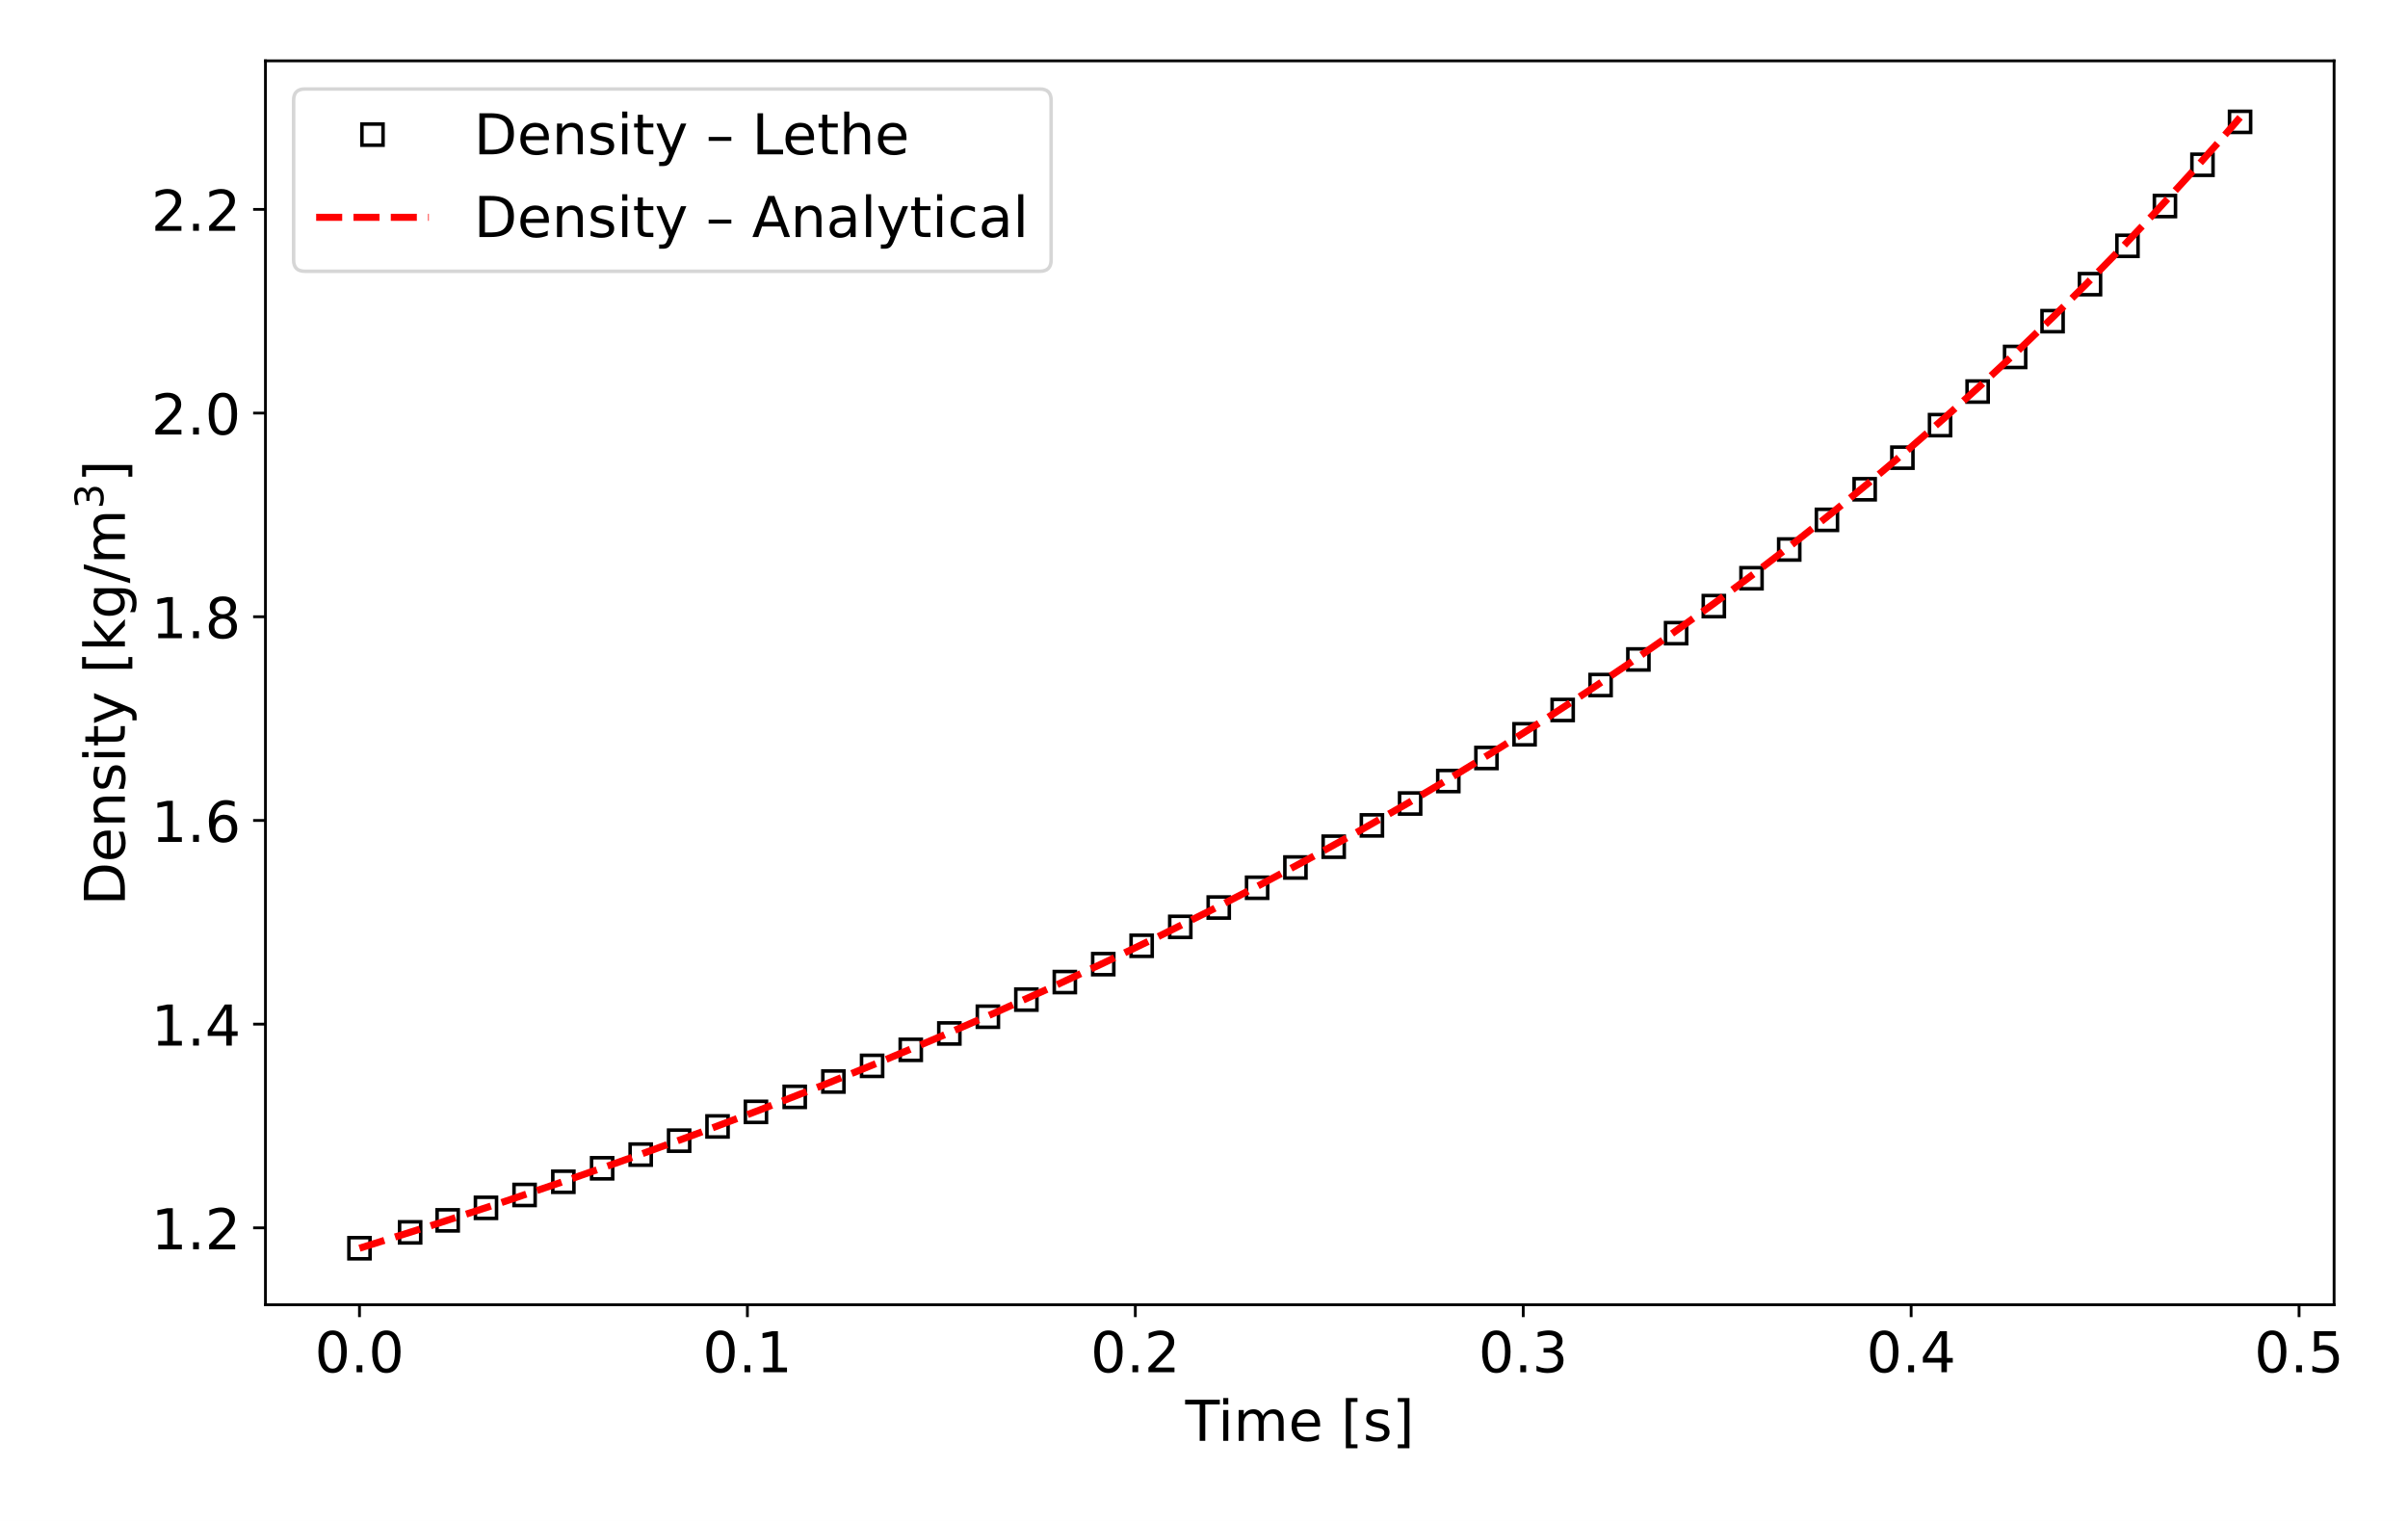
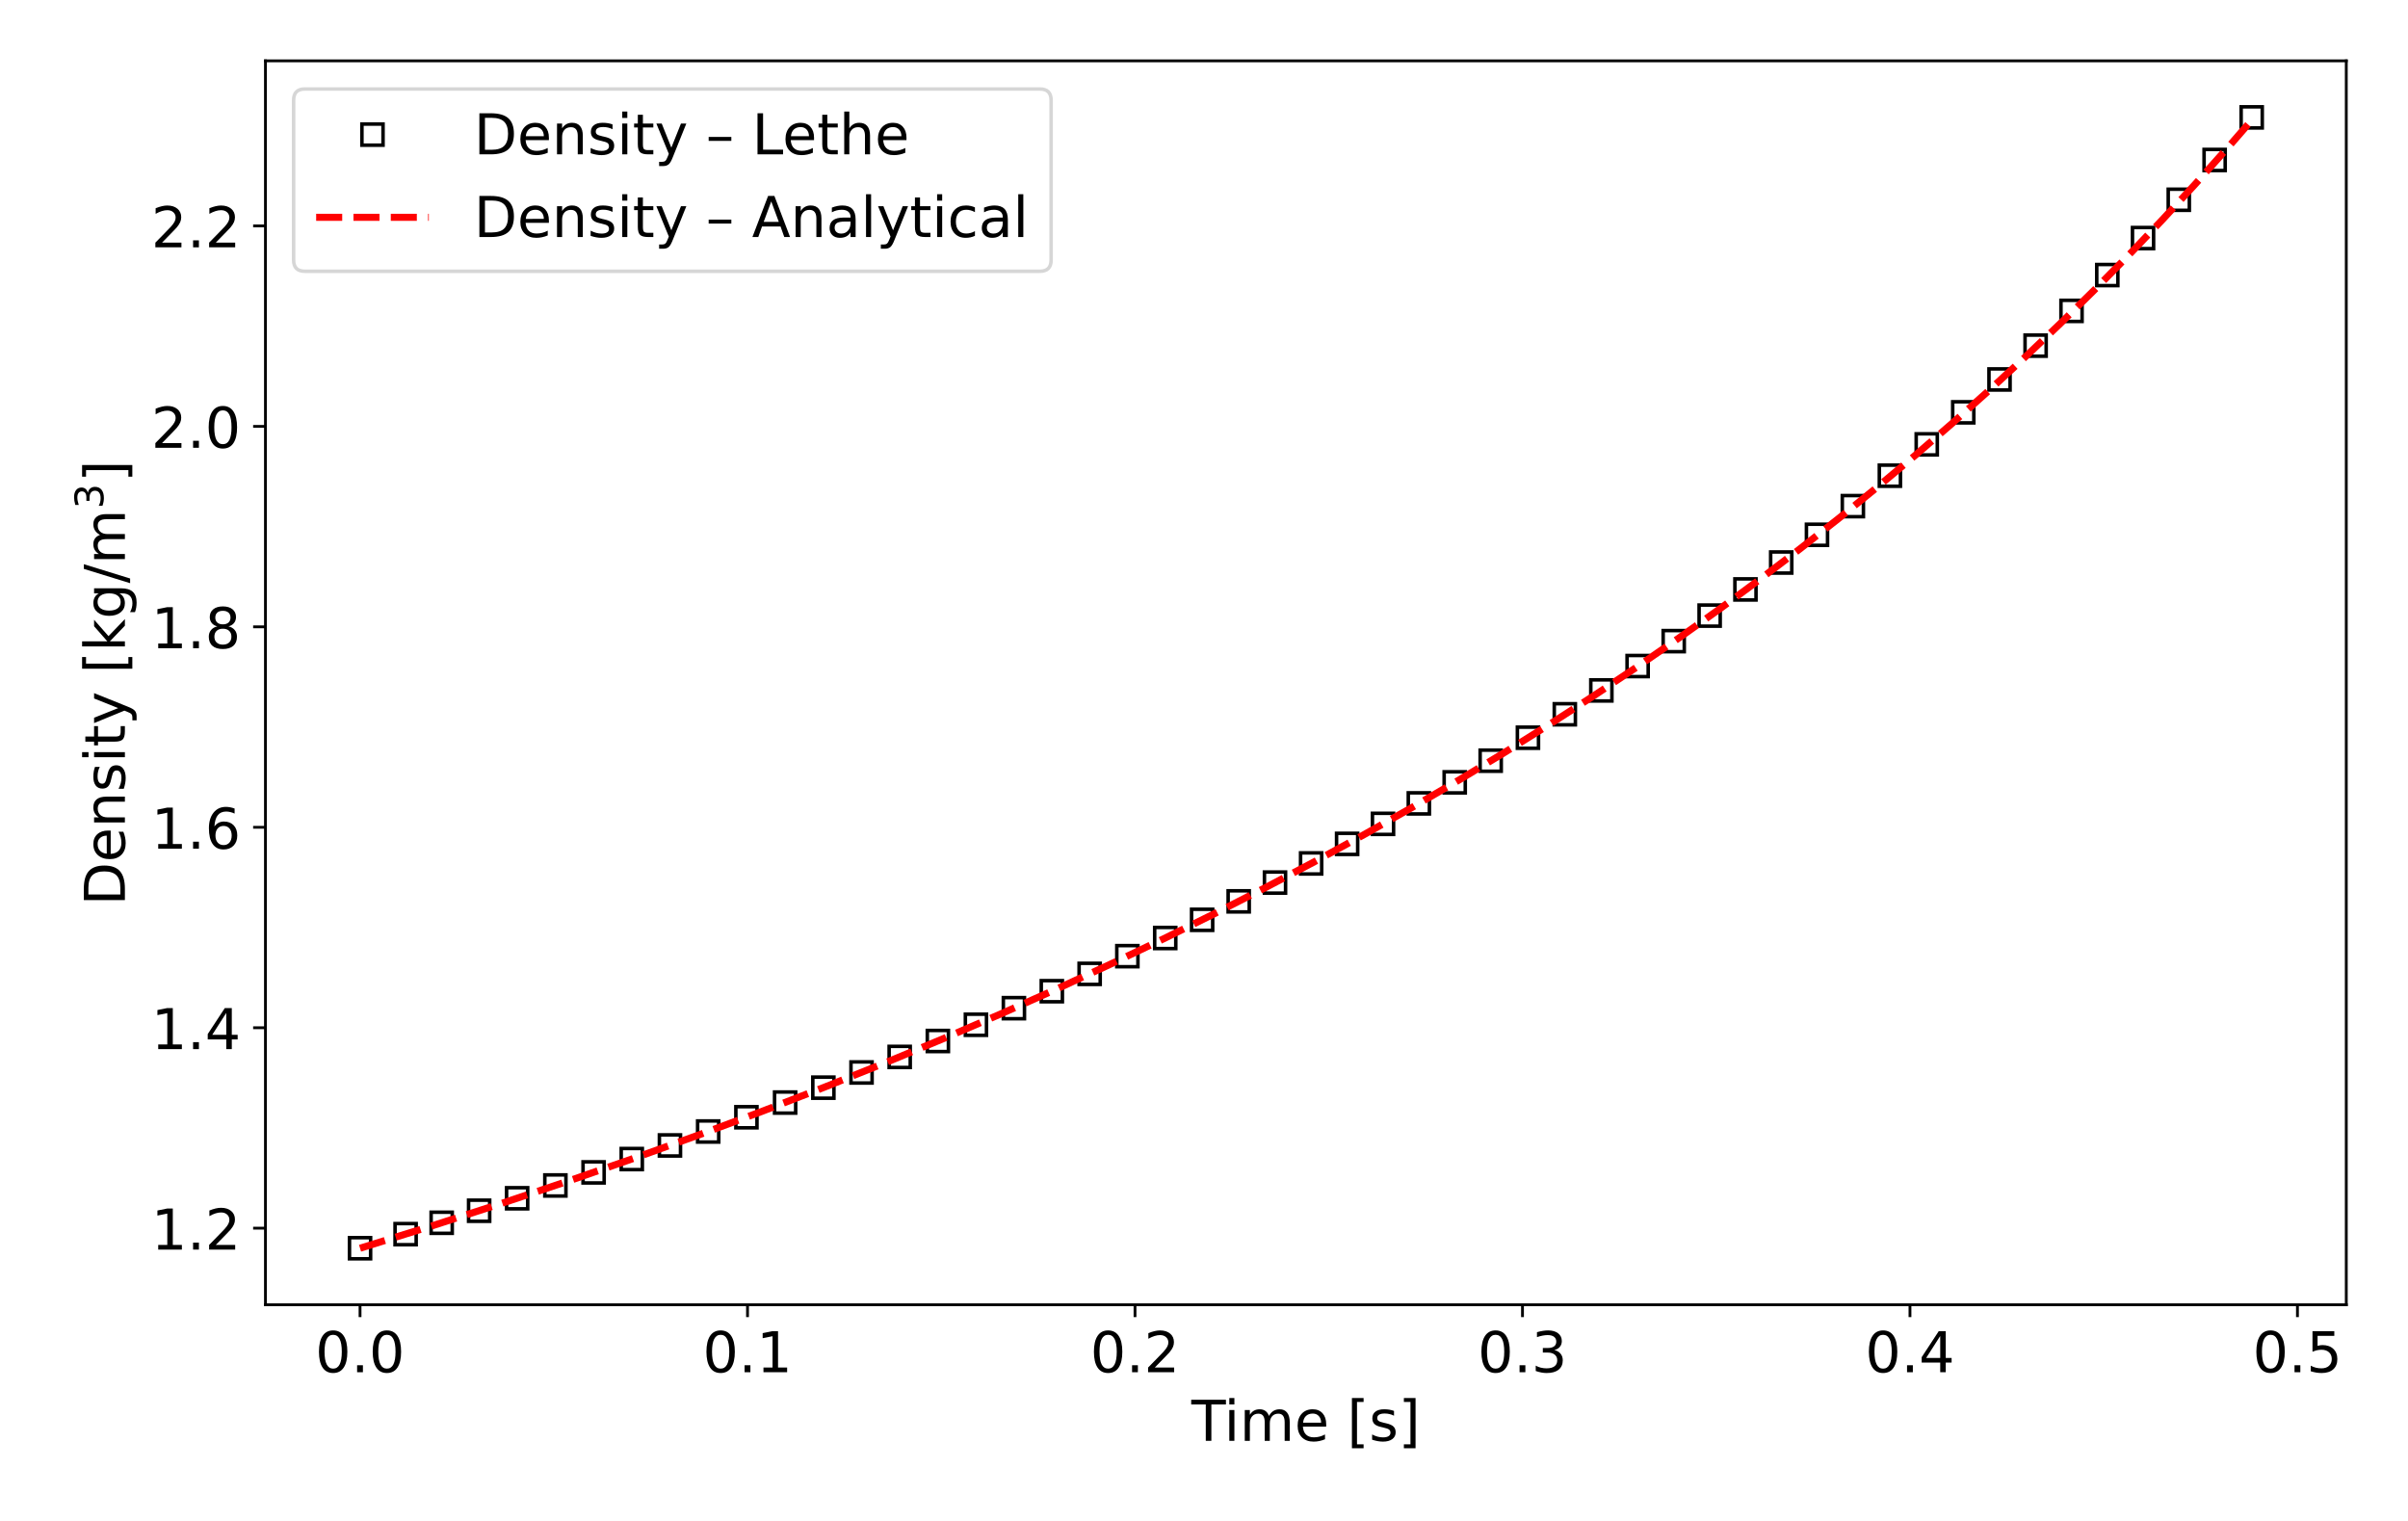
<svg xmlns="http://www.w3.org/2000/svg" xmlns:xlink="http://www.w3.org/1999/xlink" width="684pt" height="432pt" viewBox="0 0 684 432" version="1.1">
  <defs>
    <style type="text/css">*{stroke-linejoin: round; stroke-linecap: butt}</style>
  </defs>
  <g id="figure_1">
    <g id="patch_1">
      <path d="M 0 432  L 684 432  L 684 0  L 0 0  z " style="fill: #ffffff" />
    </g>
    <g id="axes_1">
      <g id="patch_2">
-         <path d="M 75.404 370.6  L 663.006 370.6  L 663.006 17.28  L 75.404 17.28  z " style="fill: #ffffff" />
+         <path d="M 75.404 370.6  L 666.469 370.6  L 666.469 17.28  L 75.404 17.28  z " style="fill: #ffffff" />
      </g>
      <g id="matplotlib.axis_1">
        <g id="xtick_1">
          <g id="line2d_1">
            <defs>
-               <path id="m7ebc0c4e21" d="M 0 0  L 0 3.5  " style="stroke: #000000; stroke-width: 0.8" />
-             </defs>
-             <g>
-               <use xlink:href="#m7ebc0c4e21" x="102.113" y="370.6" style="stroke: #000000; stroke-width: 0.8" />
+               <path id="m6db373a0bf" d="M 0 0  L 0 3.5  " style="stroke: #000000; stroke-width: 0.8" />
+             </defs>
+             <g>
+               <use xlink:href="#m6db373a0bf" x="102.271" y="370.6" style="stroke: #000000; stroke-width: 0.8" />
            </g>
          </g>
          <g id="text_1">
-             <g transform="translate(89.39068 389.7575)scale(0.16 -0.16)">
+             <g transform="translate(89.54809 389.7575)scale(0.16 -0.16)">
              <defs>
                <path id="DejaVuSans-30" d="M 2034 4250  Q 1547 4250 1301 3770  Q 1056 3291 1056 2328  Q 1056 1369 1301 889  Q 1547 409 2034 409  Q 2525 409 2770 889  Q 3016 1369 3016 2328  Q 3016 3291 2770 3770  Q 2525 4250 2034 4250  z M 2034 4750  Q 2819 4750 3233 4129  Q 3647 3509 3647 2328  Q 3647 1150 3233 529  Q 2819 -91 2034 -91  Q 1250 -91 836 529  Q 422 1150 422 2328  Q 422 3509 836 4129  Q 1250 4750 2034 4750  z " transform="scale(0.015625)" />
                <path id="DejaVuSans-2e" d="M 684 794  L 1344 794  L 1344 0  L 684 0  L 684 794  z " transform="scale(0.015625)" />
              </defs>
              <use xlink:href="#DejaVuSans-30" />
              <use xlink:href="#DejaVuSans-2e" x="63.623" />
              <use xlink:href="#DejaVuSans-30" x="95.41" />
            </g>
          </g>
        </g>
        <g id="xtick_2">
          <g id="line2d_2">
            <g>
-               <use xlink:href="#m7ebc0c4e21" x="212.302" y="370.6" style="stroke: #000000; stroke-width: 0.8" />
+               <use xlink:href="#m6db373a0bf" x="212.336" y="370.6" style="stroke: #000000; stroke-width: 0.8" />
            </g>
          </g>
          <g id="text_2">
-             <g transform="translate(199.5793 389.7575)scale(0.16 -0.16)">
+             <g transform="translate(199.6139 389.7575)scale(0.16 -0.16)">
              <defs>
                <path id="DejaVuSans-31" d="M 794 531  L 1825 531  L 1825 4091  L 703 3866  L 703 4441  L 1819 4666  L 2450 4666  L 2450 531  L 3481 531  L 3481 0  L 794 0  L 794 531  z " transform="scale(0.015625)" />
              </defs>
              <use xlink:href="#DejaVuSans-30" />
              <use xlink:href="#DejaVuSans-2e" x="63.623" />
              <use xlink:href="#DejaVuSans-31" x="95.41" />
            </g>
          </g>
        </g>
        <g id="xtick_3">
          <g id="line2d_3">
            <g>
-               <use xlink:href="#m7ebc0c4e21" x="322.49" y="370.6" style="stroke: #000000; stroke-width: 0.8" />
+               <use xlink:href="#m6db373a0bf" x="322.402" y="370.6" style="stroke: #000000; stroke-width: 0.8" />
            </g>
          </g>
          <g id="text_3">
-             <g transform="translate(309.7679 389.7575)scale(0.16 -0.16)">
+             <g transform="translate(309.6796 389.7575)scale(0.16 -0.16)">
              <defs>
                <path id="DejaVuSans-32" d="M 1228 531  L 3431 531  L 3431 0  L 469 0  L 469 531  Q 828 903 1448 1529  Q 2069 2156 2228 2338  Q 2531 2678 2651 2914  Q 2772 3150 2772 3378  Q 2772 3750 2511 3984  Q 2250 4219 1831 4219  Q 1534 4219 1204 4116  Q 875 4013 500 3803  L 500 4441  Q 881 4594 1212 4672  Q 1544 4750 1819 4750  Q 2544 4750 2975 4387  Q 3406 4025 3406 3419  Q 3406 3131 3298 2873  Q 3191 2616 2906 2266  Q 2828 2175 2409 1742  Q 1991 1309 1228 531  z " transform="scale(0.015625)" />
              </defs>
              <use xlink:href="#DejaVuSans-30" />
              <use xlink:href="#DejaVuSans-2e" x="63.623" />
              <use xlink:href="#DejaVuSans-32" x="95.41" />
            </g>
          </g>
        </g>
        <g id="xtick_4">
          <g id="line2d_4">
            <g>
-               <use xlink:href="#m7ebc0c4e21" x="432.679" y="370.6" style="stroke: #000000; stroke-width: 0.8" />
+               <use xlink:href="#m6db373a0bf" x="432.468" y="370.6" style="stroke: #000000; stroke-width: 0.8" />
            </g>
          </g>
          <g id="text_4">
-             <g transform="translate(419.9566 389.7575)scale(0.16 -0.16)">
+             <g transform="translate(419.7454 389.7575)scale(0.16 -0.16)">
              <defs>
                <path id="DejaVuSans-33" d="M 2597 2516  Q 3050 2419 3304 2112  Q 3559 1806 3559 1356  Q 3559 666 3084 287  Q 2609 -91 1734 -91  Q 1441 -91 1130 -33  Q 819 25 488 141  L 488 750  Q 750 597 1062 519  Q 1375 441 1716 441  Q 2309 441 2620 675  Q 2931 909 2931 1356  Q 2931 1769 2642 2001  Q 2353 2234 1838 2234  L 1294 2234  L 1294 2753  L 1863 2753  Q 2328 2753 2575 2939  Q 2822 3125 2822 3475  Q 2822 3834 2567 4026  Q 2313 4219 1838 4219  Q 1578 4219 1281 4162  Q 984 4106 628 3988  L 628 4550  Q 988 4650 1302 4700  Q 1616 4750 1894 4750  Q 2613 4750 3031 4423  Q 3450 4097 3450 3541  Q 3450 3153 3228 2886  Q 3006 2619 2597 2516  z " transform="scale(0.015625)" />
              </defs>
              <use xlink:href="#DejaVuSans-30" />
              <use xlink:href="#DejaVuSans-2e" x="63.623" />
              <use xlink:href="#DejaVuSans-33" x="95.41" />
            </g>
          </g>
        </g>
        <g id="xtick_5">
          <g id="line2d_5">
            <g>
-               <use xlink:href="#m7ebc0c4e21" x="542.868" y="370.6" style="stroke: #000000; stroke-width: 0.8" />
+               <use xlink:href="#m6db373a0bf" x="542.534" y="370.6" style="stroke: #000000; stroke-width: 0.8" />
            </g>
          </g>
          <g id="text_5">
-             <g transform="translate(530.1452 389.7575)scale(0.16 -0.16)">
+             <g transform="translate(529.8112 389.7575)scale(0.16 -0.16)">
              <defs>
                <path id="DejaVuSans-34" d="M 2419 4116  L 825 1625  L 2419 1625  L 2419 4116  z M 2253 4666  L 3047 4666  L 3047 1625  L 3713 1625  L 3713 1100  L 3047 1100  L 3047 0  L 2419 0  L 2419 1100  L 313 1100  L 313 1709  L 2253 4666  z " transform="scale(0.015625)" />
              </defs>
              <use xlink:href="#DejaVuSans-30" />
              <use xlink:href="#DejaVuSans-2e" x="63.623" />
              <use xlink:href="#DejaVuSans-34" x="95.41" />
            </g>
          </g>
        </g>
        <g id="xtick_6">
          <g id="line2d_6">
            <g>
-               <use xlink:href="#m7ebc0c4e21" x="653.056" y="370.6" style="stroke: #000000; stroke-width: 0.8" />
+               <use xlink:href="#m6db373a0bf" x="652.599" y="370.6" style="stroke: #000000; stroke-width: 0.8" />
            </g>
          </g>
          <g id="text_6">
-             <g transform="translate(640.3338 389.7575)scale(0.16 -0.16)">
+             <g transform="translate(639.8769 389.7575)scale(0.16 -0.16)">
              <defs>
                <path id="DejaVuSans-35" d="M 691 4666  L 3169 4666  L 3169 4134  L 1269 4134  L 1269 2991  Q 1406 3038 1543 3061  Q 1681 3084 1819 3084  Q 2600 3084 3056 2656  Q 3513 2228 3513 1497  Q 3513 744 3044 326  Q 2575 -91 1722 -91  Q 1428 -91 1123 -41  Q 819 9 494 109  L 494 744  Q 775 591 1075 516  Q 1375 441 1709 441  Q 2250 441 2565 725  Q 2881 1009 2881 1497  Q 2881 1984 2565 2268  Q 2250 2553 1709 2553  Q 1456 2553 1204 2497  Q 953 2441 691 2322  L 691 4666  z " transform="scale(0.015625)" />
              </defs>
              <use xlink:href="#DejaVuSans-30" />
              <use xlink:href="#DejaVuSans-2e" x="63.623" />
              <use xlink:href="#DejaVuSans-35" x="95.41" />
            </g>
          </g>
        </g>
        <g id="text_7">
-           <g transform="translate(336.6787 409.2425)scale(0.16 -0.16)">
+           <g transform="translate(338.4102 409.2425)scale(0.16 -0.16)">
            <defs>
              <path id="DejaVuSans-54" d="M -19 4666  L 3928 4666  L 3928 4134  L 2272 4134  L 2272 0  L 1638 0  L 1638 4134  L -19 4134  L -19 4666  z " transform="scale(0.015625)" />
              <path id="DejaVuSans-69" d="M 603 3500  L 1178 3500  L 1178 0  L 603 0  L 603 3500  z M 603 4863  L 1178 4863  L 1178 4134  L 603 4134  L 603 4863  z " transform="scale(0.015625)" />
              <path id="DejaVuSans-6d" d="M 3328 2828  Q 3544 3216 3844 3400  Q 4144 3584 4550 3584  Q 5097 3584 5394 3201  Q 5691 2819 5691 2113  L 5691 0  L 5113 0  L 5113 2094  Q 5113 2597 4934 2840  Q 4756 3084 4391 3084  Q 3944 3084 3684 2787  Q 3425 2491 3425 1978  L 3425 0  L 2847 0  L 2847 2094  Q 2847 2600 2669 2842  Q 2491 3084 2119 3084  Q 1678 3084 1418 2786  Q 1159 2488 1159 1978  L 1159 0  L 581 0  L 581 3500  L 1159 3500  L 1159 2956  Q 1356 3278 1631 3431  Q 1906 3584 2284 3584  Q 2666 3584 2933 3390  Q 3200 3197 3328 2828  z " transform="scale(0.015625)" />
              <path id="DejaVuSans-65" d="M 3597 1894  L 3597 1613  L 953 1613  Q 991 1019 1311 708  Q 1631 397 2203 397  Q 2534 397 2845 478  Q 3156 559 3463 722  L 3463 178  Q 3153 47 2828 -22  Q 2503 -91 2169 -91  Q 1331 -91 842 396  Q 353 884 353 1716  Q 353 2575 817 3079  Q 1281 3584 2069 3584  Q 2775 3584 3186 3129  Q 3597 2675 3597 1894  z M 3022 2063  Q 3016 2534 2758 2815  Q 2500 3097 2075 3097  Q 1594 3097 1305 2825  Q 1016 2553 972 2059  L 3022 2063  z " transform="scale(0.015625)" />
              <path id="DejaVuSans-20" transform="scale(0.015625)" />
              <path id="DejaVuSans-5b" d="M 550 4863  L 1875 4863  L 1875 4416  L 1125 4416  L 1125 -397  L 1875 -397  L 1875 -844  L 550 -844  L 550 4863  z " transform="scale(0.015625)" />
              <path id="DejaVuSans-73" d="M 2834 3397  L 2834 2853  Q 2591 2978 2328 3040  Q 2066 3103 1784 3103  Q 1356 3103 1142 2972  Q 928 2841 928 2578  Q 928 2378 1081 2264  Q 1234 2150 1697 2047  L 1894 2003  Q 2506 1872 2764 1633  Q 3022 1394 3022 966  Q 3022 478 2636 193  Q 2250 -91 1575 -91  Q 1294 -91 989 -36  Q 684 19 347 128  L 347 722  Q 666 556 975 473  Q 1284 391 1588 391  Q 1994 391 2212 530  Q 2431 669 2431 922  Q 2431 1156 2273 1281  Q 2116 1406 1581 1522  L 1381 1569  Q 847 1681 609 1914  Q 372 2147 372 2553  Q 372 3047 722 3315  Q 1072 3584 1716 3584  Q 2034 3584 2315 3537  Q 2597 3491 2834 3397  z " transform="scale(0.015625)" />
              <path id="DejaVuSans-5d" d="M 1947 4863  L 1947 -844  L 622 -844  L 622 -397  L 1369 -397  L 1369 4416  L 622 4416  L 622 4863  L 1947 4863  z " transform="scale(0.015625)" />
            </defs>
            <use xlink:href="#DejaVuSans-54" />
            <use xlink:href="#DejaVuSans-69" x="57.959" />
            <use xlink:href="#DejaVuSans-6d" x="85.742" />
            <use xlink:href="#DejaVuSans-65" x="183.154" />
            <use xlink:href="#DejaVuSans-20" x="244.678" />
            <use xlink:href="#DejaVuSans-5b" x="276.465" />
            <use xlink:href="#DejaVuSans-73" x="315.479" />
            <use xlink:href="#DejaVuSans-5d" x="367.578" />
          </g>
        </g>
      </g>
      <g id="matplotlib.axis_2">
        <g id="ytick_1">
          <g id="line2d_7">
            <defs>
-               <path id="m85ef23ab49" d="M 0 0  L -3.5 0  " style="stroke: #000000; stroke-width: 0.8" />
-             </defs>
-             <g>
-               <use xlink:href="#m85ef23ab49" x="75.404" y="348.754" style="stroke: #000000; stroke-width: 0.8" />
+               <path id="mc5ecd7bb38" d="M 0 0  L -3.5 0  " style="stroke: #000000; stroke-width: 0.8" />
+             </defs>
+             <g>
+               <use xlink:href="#mc5ecd7bb38" x="75.404" y="348.846" style="stroke: #000000; stroke-width: 0.8" />
            </g>
          </g>
          <g id="text_8">
-             <g transform="translate(42.959 354.8331)scale(0.16 -0.16)">
+             <g transform="translate(42.959 354.9252)scale(0.16 -0.16)">
              <use xlink:href="#DejaVuSans-31" />
              <use xlink:href="#DejaVuSans-2e" x="63.623" />
              <use xlink:href="#DejaVuSans-32" x="95.41" />
            </g>
          </g>
        </g>
        <g id="ytick_2">
          <g id="line2d_8">
            <g>
-               <use xlink:href="#m85ef23ab49" x="75.404" y="290.898" style="stroke: #000000; stroke-width: 0.8" />
+               <use xlink:href="#mc5ecd7bb38" x="75.404" y="291.911" style="stroke: #000000; stroke-width: 0.8" />
            </g>
          </g>
          <g id="text_9">
-             <g transform="translate(42.959 296.9763)scale(0.16 -0.16)">
+             <g transform="translate(42.959 297.9896)scale(0.16 -0.16)">
              <use xlink:href="#DejaVuSans-31" />
              <use xlink:href="#DejaVuSans-2e" x="63.623" />
              <use xlink:href="#DejaVuSans-34" x="95.41" />
            </g>
          </g>
        </g>
        <g id="ytick_3">
          <g id="line2d_9">
            <g>
-               <use xlink:href="#m85ef23ab49" x="75.404" y="233.041" style="stroke: #000000; stroke-width: 0.8" />
+               <use xlink:href="#mc5ecd7bb38" x="75.404" y="234.975" style="stroke: #000000; stroke-width: 0.8" />
            </g>
          </g>
          <g id="text_10">
-             <g transform="translate(42.959 239.1196)scale(0.16 -0.16)">
+             <g transform="translate(42.959 241.0539)scale(0.16 -0.16)">
              <defs>
                <path id="DejaVuSans-36" d="M 2113 2584  Q 1688 2584 1439 2293  Q 1191 2003 1191 1497  Q 1191 994 1439 701  Q 1688 409 2113 409  Q 2538 409 2786 701  Q 3034 994 3034 1497  Q 3034 2003 2786 2293  Q 2538 2584 2113 2584  z M 3366 4563  L 3366 3988  Q 3128 4100 2886 4159  Q 2644 4219 2406 4219  Q 1781 4219 1451 3797  Q 1122 3375 1075 2522  Q 1259 2794 1537 2939  Q 1816 3084 2150 3084  Q 2853 3084 3261 2657  Q 3669 2231 3669 1497  Q 3669 778 3244 343  Q 2819 -91 2113 -91  Q 1303 -91 875 529  Q 447 1150 447 2328  Q 447 3434 972 4092  Q 1497 4750 2381 4750  Q 2619 4750 2861 4703  Q 3103 4656 3366 4563  z " transform="scale(0.015625)" />
              </defs>
              <use xlink:href="#DejaVuSans-31" />
              <use xlink:href="#DejaVuSans-2e" x="63.623" />
              <use xlink:href="#DejaVuSans-36" x="95.41" />
            </g>
          </g>
        </g>
        <g id="ytick_4">
          <g id="line2d_10">
            <g>
-               <use xlink:href="#m85ef23ab49" x="75.404" y="175.184" style="stroke: #000000; stroke-width: 0.8" />
+               <use xlink:href="#mc5ecd7bb38" x="75.404" y="178.04" style="stroke: #000000; stroke-width: 0.8" />
            </g>
          </g>
          <g id="text_11">
-             <g transform="translate(42.959 181.2628)scale(0.16 -0.16)">
+             <g transform="translate(42.959 184.1183)scale(0.16 -0.16)">
              <defs>
                <path id="DejaVuSans-38" d="M 2034 2216  Q 1584 2216 1326 1975  Q 1069 1734 1069 1313  Q 1069 891 1326 650  Q 1584 409 2034 409  Q 2484 409 2743 651  Q 3003 894 3003 1313  Q 3003 1734 2745 1975  Q 2488 2216 2034 2216  z M 1403 2484  Q 997 2584 770 2862  Q 544 3141 544 3541  Q 544 4100 942 4425  Q 1341 4750 2034 4750  Q 2731 4750 3128 4425  Q 3525 4100 3525 3541  Q 3525 3141 3298 2862  Q 3072 2584 2669 2484  Q 3125 2378 3379 2068  Q 3634 1759 3634 1313  Q 3634 634 3220 271  Q 2806 -91 2034 -91  Q 1263 -91 848 271  Q 434 634 434 1313  Q 434 1759 690 2068  Q 947 2378 1403 2484  z M 1172 3481  Q 1172 3119 1398 2916  Q 1625 2713 2034 2713  Q 2441 2713 2670 2916  Q 2900 3119 2900 3481  Q 2900 3844 2670 4047  Q 2441 4250 2034 4250  Q 1625 4250 1398 4047  Q 1172 3844 1172 3481  z " transform="scale(0.015625)" />
              </defs>
              <use xlink:href="#DejaVuSans-31" />
              <use xlink:href="#DejaVuSans-2e" x="63.623" />
              <use xlink:href="#DejaVuSans-38" x="95.41" />
            </g>
          </g>
        </g>
        <g id="ytick_5">
          <g id="line2d_11">
            <g>
-               <use xlink:href="#m85ef23ab49" x="75.404" y="117.327" style="stroke: #000000; stroke-width: 0.8" />
+               <use xlink:href="#mc5ecd7bb38" x="75.404" y="121.104" style="stroke: #000000; stroke-width: 0.8" />
            </g>
          </g>
          <g id="text_12">
-             <g transform="translate(42.959 123.4061)scale(0.16 -0.16)">
+             <g transform="translate(42.959 127.1827)scale(0.16 -0.16)">
              <use xlink:href="#DejaVuSans-32" />
              <use xlink:href="#DejaVuSans-2e" x="63.623" />
              <use xlink:href="#DejaVuSans-30" x="95.41" />
            </g>
          </g>
        </g>
        <g id="ytick_6">
          <g id="line2d_12">
            <g>
-               <use xlink:href="#m85ef23ab49" x="75.404" y="59.471" style="stroke: #000000; stroke-width: 0.8" />
+               <use xlink:href="#mc5ecd7bb38" x="75.404" y="64.168" style="stroke: #000000; stroke-width: 0.8" />
            </g>
          </g>
          <g id="text_13">
-             <g transform="translate(42.959 65.54934)scale(0.16 -0.16)">
+             <g transform="translate(42.959 70.24708)scale(0.16 -0.16)">
              <use xlink:href="#DejaVuSans-32" />
              <use xlink:href="#DejaVuSans-2e" x="63.623" />
              <use xlink:href="#DejaVuSans-32" x="95.41" />
            </g>
          </g>
        </g>
        <g id="text_14">
          <g transform="translate(35.599 257.22)rotate(-90)scale(0.16 -0.16)">
            <defs>
              <path id="DejaVuSans-44" d="M 1259 4147  L 1259 519  L 2022 519  Q 2988 519 3436 956  Q 3884 1394 3884 2338  Q 3884 3275 3436 3711  Q 2988 4147 2022 4147  L 1259 4147  z M 628 4666  L 1925 4666  Q 3281 4666 3915 4102  Q 4550 3538 4550 2338  Q 4550 1131 3912 565  Q 3275 0 1925 0  L 628 0  L 628 4666  z " transform="scale(0.015625)" />
              <path id="DejaVuSans-6e" d="M 3513 2113  L 3513 0  L 2938 0  L 2938 2094  Q 2938 2591 2744 2837  Q 2550 3084 2163 3084  Q 1697 3084 1428 2787  Q 1159 2491 1159 1978  L 1159 0  L 581 0  L 581 3500  L 1159 3500  L 1159 2956  Q 1366 3272 1645 3428  Q 1925 3584 2291 3584  Q 2894 3584 3203 3211  Q 3513 2838 3513 2113  z " transform="scale(0.015625)" />
              <path id="DejaVuSans-74" d="M 1172 4494  L 1172 3500  L 2356 3500  L 2356 3053  L 1172 3053  L 1172 1153  Q 1172 725 1289 603  Q 1406 481 1766 481  L 2356 481  L 2356 0  L 1766 0  Q 1100 0 847 248  Q 594 497 594 1153  L 594 3053  L 172 3053  L 172 3500  L 594 3500  L 594 4494  L 1172 4494  z " transform="scale(0.015625)" />
              <path id="DejaVuSans-79" d="M 2059 -325  Q 1816 -950 1584 -1140  Q 1353 -1331 966 -1331  L 506 -1331  L 506 -850  L 844 -850  Q 1081 -850 1212 -737  Q 1344 -625 1503 -206  L 1606 56  L 191 3500  L 800 3500  L 1894 763  L 2988 3500  L 3597 3500  L 2059 -325  z " transform="scale(0.015625)" />
              <path id="DejaVuSans-6b" d="M 581 4863  L 1159 4863  L 1159 1991  L 2875 3500  L 3609 3500  L 1753 1863  L 3688 0  L 2938 0  L 1159 1709  L 1159 0  L 581 0  L 581 4863  z " transform="scale(0.015625)" />
              <path id="DejaVuSans-67" d="M 2906 1791  Q 2906 2416 2648 2759  Q 2391 3103 1925 3103  Q 1463 3103 1205 2759  Q 947 2416 947 1791  Q 947 1169 1205 825  Q 1463 481 1925 481  Q 2391 481 2648 825  Q 2906 1169 2906 1791  z M 3481 434  Q 3481 -459 3084 -895  Q 2688 -1331 1869 -1331  Q 1566 -1331 1297 -1286  Q 1028 -1241 775 -1147  L 775 -588  Q 1028 -725 1275 -790  Q 1522 -856 1778 -856  Q 2344 -856 2625 -561  Q 2906 -266 2906 331  L 2906 616  Q 2728 306 2450 153  Q 2172 0 1784 0  Q 1141 0 747 490  Q 353 981 353 1791  Q 353 2603 747 3093  Q 1141 3584 1784 3584  Q 2172 3584 2450 3431  Q 2728 3278 2906 2969  L 2906 3500  L 3481 3500  L 3481 434  z " transform="scale(0.015625)" />
              <path id="DejaVuSans-2f" d="M 1625 4666  L 2156 4666  L 531 -594  L 0 -594  L 1625 4666  z " transform="scale(0.015625)" />
            </defs>
            <use xlink:href="#DejaVuSans-44" transform="translate(0 0.765625)" />
            <use xlink:href="#DejaVuSans-65" transform="translate(77.00195 0.765625)" />
            <use xlink:href="#DejaVuSans-6e" transform="translate(138.5254 0.765625)" />
            <use xlink:href="#DejaVuSans-73" transform="translate(201.9043 0.765625)" />
            <use xlink:href="#DejaVuSans-69" transform="translate(254.0039 0.765625)" />
            <use xlink:href="#DejaVuSans-74" transform="translate(281.7871 0.765625)" />
            <use xlink:href="#DejaVuSans-79" transform="translate(320.9961 0.765625)" />
            <use xlink:href="#DejaVuSans-20" transform="translate(380.1758 0.765625)" />
            <use xlink:href="#DejaVuSans-5b" transform="translate(411.9629 0.765625)" />
            <use xlink:href="#DejaVuSans-6b" transform="translate(450.9766 0.765625)" />
            <use xlink:href="#DejaVuSans-67" transform="translate(508.8867 0.765625)" />
            <use xlink:href="#DejaVuSans-2f" transform="translate(572.3633 0.765625)" />
            <use xlink:href="#DejaVuSans-6d" transform="translate(606.0547 0.765625)" />
            <use xlink:href="#DejaVuSans-33" transform="translate(704.4238 39.04688)scale(0.7)" />
            <use xlink:href="#DejaVuSans-5d" transform="translate(751.6943 0.765625)" />
          </g>
        </g>
      </g>
      <g id="line2d_13">
        <defs>
-           <path id="mfb774de7d5" d="M -3 3  L 3 3  L 3 -3  L -3 -3  z " style="stroke: #000000; stroke-linejoin: miter" />
+           <path id="m0196d2c660" d="M -3 3  L 3 3  L 3 -3  L -3 -3  z " style="stroke: #000000; stroke-linejoin: miter" />
        </defs>
-         <g clip-path="url(#p8cb1634618)">
-           <use xlink:href="#mfb774de7d5" x="102.113" y="354.54" style="fill-opacity: 0; stroke: #000000; stroke-linejoin: miter" />
-           <use xlink:href="#mfb774de7d5" x="116.498" y="350.033" style="fill-opacity: 0; stroke: #000000; stroke-linejoin: miter" />
-           <use xlink:href="#mfb774de7d5" x="127.159" y="346.62" style="fill-opacity: 0; stroke: #000000; stroke-linejoin: miter" />
-           <use xlink:href="#mfb774de7d5" x="138.043" y="343.065" style="fill-opacity: 0; stroke: #000000; stroke-linejoin: miter" />
-           <use xlink:href="#mfb774de7d5" x="149.009" y="339.41" style="fill-opacity: 0; stroke: #000000; stroke-linejoin: miter" />
-           <use xlink:href="#mfb774de7d5" x="160.023" y="335.661" style="fill-opacity: 0; stroke: #000000; stroke-linejoin: miter" />
-           <use xlink:href="#mfb774de7d5" x="171.038" y="331.833" style="fill-opacity: 0; stroke: #000000; stroke-linejoin: miter" />
-           <use xlink:href="#mfb774de7d5" x="181.991" y="327.946" style="fill-opacity: 0; stroke: #000000; stroke-linejoin: miter" />
-           <use xlink:href="#mfb774de7d5" x="192.91" y="323.986" style="fill-opacity: 0; stroke: #000000; stroke-linejoin: miter" />
-           <use xlink:href="#mfb774de7d5" x="203.817" y="319.942" style="fill-opacity: 0; stroke: #000000; stroke-linejoin: miter" />
-           <use xlink:href="#mfb774de7d5" x="214.726" y="315.808" style="fill-opacity: 0; stroke: #000000; stroke-linejoin: miter" />
-           <use xlink:href="#mfb774de7d5" x="225.742" y="311.545" style="fill-opacity: 0; stroke: #000000; stroke-linejoin: miter" />
-           <use xlink:href="#mfb774de7d5" x="236.734" y="307.192" style="fill-opacity: 0; stroke: #000000; stroke-linejoin: miter" />
-           <use xlink:href="#mfb774de7d5" x="247.724" y="302.739" style="fill-opacity: 0; stroke: #000000; stroke-linejoin: miter" />
-           <use xlink:href="#mfb774de7d5" x="258.704" y="298.186" style="fill-opacity: 0; stroke: #000000; stroke-linejoin: miter" />
-           <use xlink:href="#mfb774de7d5" x="269.665" y="293.535" style="fill-opacity: 0; stroke: #000000; stroke-linejoin: miter" />
-           <use xlink:href="#mfb774de7d5" x="280.611" y="288.781" style="fill-opacity: 0; stroke: #000000; stroke-linejoin: miter" />
-           <use xlink:href="#mfb774de7d5" x="291.544" y="283.919" style="fill-opacity: 0; stroke: #000000; stroke-linejoin: miter" />
-           <use xlink:href="#mfb774de7d5" x="302.468" y="278.943" style="fill-opacity: 0; stroke: #000000; stroke-linejoin: miter" />
-           <use xlink:href="#mfb774de7d5" x="313.382" y="273.851" style="fill-opacity: 0; stroke: #000000; stroke-linejoin: miter" />
-           <use xlink:href="#mfb774de7d5" x="324.291" y="268.635" style="fill-opacity: 0; stroke: #000000; stroke-linejoin: miter" />
-           <use xlink:href="#mfb774de7d5" x="335.263" y="263.261" style="fill-opacity: 0; stroke: #000000; stroke-linejoin: miter" />
-           <use xlink:href="#mfb774de7d5" x="346.185" y="257.77" style="fill-opacity: 0; stroke: #000000; stroke-linejoin: miter" />
-           <use xlink:href="#mfb774de7d5" x="357.087" y="252.15" style="fill-opacity: 0; stroke: #000000; stroke-linejoin: miter" />
-           <use xlink:href="#mfb774de7d5" x="367.971" y="246.392" style="fill-opacity: 0; stroke: #000000; stroke-linejoin: miter" />
-           <use xlink:href="#mfb774de7d5" x="378.84" y="240.49" style="fill-opacity: 0; stroke: #000000; stroke-linejoin: miter" />
-           <use xlink:href="#mfb774de7d5" x="389.697" y="234.438" style="fill-opacity: 0; stroke: #000000; stroke-linejoin: miter" />
-           <use xlink:href="#mfb774de7d5" x="400.551" y="228.223" style="fill-opacity: 0; stroke: #000000; stroke-linejoin: miter" />
-           <use xlink:href="#mfb774de7d5" x="411.395" y="221.845" style="fill-opacity: 0; stroke: #000000; stroke-linejoin: miter" />
-           <use xlink:href="#mfb774de7d5" x="422.228" y="215.295" style="fill-opacity: 0; stroke: #000000; stroke-linejoin: miter" />
-           <use xlink:href="#mfb774de7d5" x="433.06" y="208.562" style="fill-opacity: 0; stroke: #000000; stroke-linejoin: miter" />
-           <use xlink:href="#mfb774de7d5" x="443.882" y="201.658" style="fill-opacity: 0; stroke: #000000; stroke-linejoin: miter" />
-           <use xlink:href="#mfb774de7d5" x="454.65" y="194.576" style="fill-opacity: 0; stroke: #000000; stroke-linejoin: miter" />
-           <use xlink:href="#mfb774de7d5" x="465.391" y="187.306" style="fill-opacity: 0; stroke: #000000; stroke-linejoin: miter" />
-           <use xlink:href="#mfb774de7d5" x="476.104" y="179.841" style="fill-opacity: 0; stroke: #000000; stroke-linejoin: miter" />
-           <use xlink:href="#mfb774de7d5" x="486.817" y="172.154" style="fill-opacity: 0; stroke: #000000; stroke-linejoin: miter" />
-           <use xlink:href="#mfb774de7d5" x="497.523" y="164.24" style="fill-opacity: 0; stroke: #000000; stroke-linejoin: miter" />
-           <use xlink:href="#mfb774de7d5" x="508.235" y="156.077" style="fill-opacity: 0; stroke: #000000; stroke-linejoin: miter" />
-           <use xlink:href="#mfb774de7d5" x="518.948" y="147.656" style="fill-opacity: 0; stroke: #000000; stroke-linejoin: miter" />
-           <use xlink:href="#mfb774de7d5" x="529.665" y="138.964" style="fill-opacity: 0; stroke: #000000; stroke-linejoin: miter" />
-           <use xlink:href="#mfb774de7d5" x="540.381" y="129.993" style="fill-opacity: 0; stroke: #000000; stroke-linejoin: miter" />
-           <use xlink:href="#mfb774de7d5" x="551.083" y="120.752" style="fill-opacity: 0; stroke: #000000; stroke-linejoin: miter" />
-           <use xlink:href="#mfb774de7d5" x="561.756" y="111.215" style="fill-opacity: 0; stroke: #000000; stroke-linejoin: miter" />
-           <use xlink:href="#mfb774de7d5" x="572.406" y="101.379" style="fill-opacity: 0; stroke: #000000; stroke-linejoin: miter" />
-           <use xlink:href="#mfb774de7d5" x="583.04" y="91.221" style="fill-opacity: 0; stroke: #000000; stroke-linejoin: miter" />
-           <use xlink:href="#mfb774de7d5" x="593.672" y="80.711" style="fill-opacity: 0; stroke: #000000; stroke-linejoin: miter" />
-           <use xlink:href="#mfb774de7d5" x="604.31" y="69.821" style="fill-opacity: 0; stroke: #000000; stroke-linejoin: miter" />
-           <use xlink:href="#mfb774de7d5" x="614.957" y="58.527" style="fill-opacity: 0; stroke: #000000; stroke-linejoin: miter" />
-           <use xlink:href="#mfb774de7d5" x="625.617" y="46.802" style="fill-opacity: 0; stroke: #000000; stroke-linejoin: miter" />
-           <use xlink:href="#mfb774de7d5" x="636.297" y="34.613" style="fill-opacity: 0; stroke: #000000; stroke-linejoin: miter" />
+         <g clip-path="url(#pde3b9b1a30)">
+           <use xlink:href="#m0196d2c660" x="102.271" y="354.54" style="fill-opacity: 0; stroke: #000000; stroke-linejoin: miter" />
+           <use xlink:href="#m0196d2c660" x="115.216" y="350.539" style="fill-opacity: 0; stroke: #000000; stroke-linejoin: miter" />
+           <use xlink:href="#m0196d2c660" x="125.461" y="347.309" style="fill-opacity: 0; stroke: #000000; stroke-linejoin: miter" />
+           <use xlink:href="#m0196d2c660" x="136.099" y="343.889" style="fill-opacity: 0; stroke: #000000; stroke-linejoin: miter" />
+           <use xlink:href="#m0196d2c660" x="146.895" y="340.348" style="fill-opacity: 0; stroke: #000000; stroke-linejoin: miter" />
+           <use xlink:href="#m0196d2c660" x="157.757" y="336.711" style="fill-opacity: 0; stroke: #000000; stroke-linejoin: miter" />
+           <use xlink:href="#m0196d2c660" x="168.615" y="332.998" style="fill-opacity: 0; stroke: #000000; stroke-linejoin: miter" />
+           <use xlink:href="#m0196d2c660" x="179.457" y="329.211" style="fill-opacity: 0; stroke: #000000; stroke-linejoin: miter" />
+           <use xlink:href="#m0196d2c660" x="190.301" y="325.342" style="fill-opacity: 0; stroke: #000000; stroke-linejoin: miter" />
+           <use xlink:href="#m0196d2c660" x="201.16" y="321.384" style="fill-opacity: 0; stroke: #000000; stroke-linejoin: miter" />
+           <use xlink:href="#m0196d2c660" x="212.023" y="317.336" style="fill-opacity: 0; stroke: #000000; stroke-linejoin: miter" />
+           <use xlink:href="#m0196d2c660" x="223.017" y="313.162" style="fill-opacity: 0; stroke: #000000; stroke-linejoin: miter" />
+           <use xlink:href="#m0196d2c660" x="233.879" y="308.933" style="fill-opacity: 0; stroke: #000000; stroke-linejoin: miter" />
+           <use xlink:href="#m0196d2c660" x="244.721" y="304.616" style="fill-opacity: 0; stroke: #000000; stroke-linejoin: miter" />
+           <use xlink:href="#m0196d2c660" x="255.56" y="300.2" style="fill-opacity: 0; stroke: #000000; stroke-linejoin: miter" />
+           <use xlink:href="#m0196d2c660" x="266.404" y="295.679" style="fill-opacity: 0; stroke: #000000; stroke-linejoin: miter" />
+           <use xlink:href="#m0196d2c660" x="277.218" y="291.065" style="fill-opacity: 0; stroke: #000000; stroke-linejoin: miter" />
+           <use xlink:href="#m0196d2c660" x="288.003" y="286.353" style="fill-opacity: 0; stroke: #000000; stroke-linejoin: miter" />
+           <use xlink:href="#m0196d2c660" x="298.775" y="281.533" style="fill-opacity: 0; stroke: #000000; stroke-linejoin: miter" />
+           <use xlink:href="#m0196d2c660" x="309.52" y="276.61" style="fill-opacity: 0; stroke: #000000; stroke-linejoin: miter" />
+           <use xlink:href="#m0196d2c660" x="320.232" y="271.583" style="fill-opacity: 0; stroke: #000000; stroke-linejoin: miter" />
+           <use xlink:href="#m0196d2c660" x="330.988" y="266.424" style="fill-opacity: 0; stroke: #000000; stroke-linejoin: miter" />
+           <use xlink:href="#m0196d2c660" x="341.468" y="261.259" style="fill-opacity: 0; stroke: #000000; stroke-linejoin: miter" />
+           <use xlink:href="#m0196d2c660" x="351.855" y="256.016" style="fill-opacity: 0; stroke: #000000; stroke-linejoin: miter" />
+           <use xlink:href="#m0196d2c660" x="362.168" y="250.683" style="fill-opacity: 0; stroke: #000000; stroke-linejoin: miter" />
+           <use xlink:href="#m0196d2c660" x="372.432" y="245.243" style="fill-opacity: 0; stroke: #000000; stroke-linejoin: miter" />
+           <use xlink:href="#m0196d2c660" x="382.655" y="239.686" style="fill-opacity: 0; stroke: #000000; stroke-linejoin: miter" />
+           <use xlink:href="#m0196d2c660" x="392.848" y="234.005" style="fill-opacity: 0; stroke: #000000; stroke-linejoin: miter" />
+           <use xlink:href="#m0196d2c660" x="403.028" y="228.187" style="fill-opacity: 0; stroke: #000000; stroke-linejoin: miter" />
+           <use xlink:href="#m0196d2c660" x="413.216" y="222.211" style="fill-opacity: 0; stroke: #000000; stroke-linejoin: miter" />
+           <use xlink:href="#m0196d2c660" x="423.436" y="216.06" style="fill-opacity: 0; stroke: #000000; stroke-linejoin: miter" />
+           <use xlink:href="#m0196d2c660" x="434.018" y="209.534" style="fill-opacity: 0; stroke: #000000; stroke-linejoin: miter" />
+           <use xlink:href="#m0196d2c660" x="444.493" y="202.879" style="fill-opacity: 0; stroke: #000000; stroke-linejoin: miter" />
+           <use xlink:href="#m0196d2c660" x="454.871" y="196.102" style="fill-opacity: 0; stroke: #000000; stroke-linejoin: miter" />
+           <use xlink:href="#m0196d2c660" x="465.174" y="189.183" style="fill-opacity: 0; stroke: #000000; stroke-linejoin: miter" />
+           <use xlink:href="#m0196d2c660" x="475.425" y="182.104" style="fill-opacity: 0; stroke: #000000; stroke-linejoin: miter" />
+           <use xlink:href="#m0196d2c660" x="485.631" y="174.853" style="fill-opacity: 0; stroke: #000000; stroke-linejoin: miter" />
+           <use xlink:href="#m0196d2c660" x="495.803" y="167.418" style="fill-opacity: 0; stroke: #000000; stroke-linejoin: miter" />
+           <use xlink:href="#m0196d2c660" x="505.959" y="159.774" style="fill-opacity: 0; stroke: #000000; stroke-linejoin: miter" />
+           <use xlink:href="#m0196d2c660" x="516.12" y="151.898" style="fill-opacity: 0; stroke: #000000; stroke-linejoin: miter" />
+           <use xlink:href="#m0196d2c660" x="526.311" y="143.76" style="fill-opacity: 0; stroke: #000000; stroke-linejoin: miter" />
+           <use xlink:href="#m0196d2c660" x="536.828" y="135.116" style="fill-opacity: 0; stroke: #000000; stroke-linejoin: miter" />
+           <use xlink:href="#m0196d2c660" x="547.298" y="126.216" style="fill-opacity: 0; stroke: #000000; stroke-linejoin: miter" />
+           <use xlink:href="#m0196d2c660" x="557.671" y="117.114" style="fill-opacity: 0; stroke: #000000; stroke-linejoin: miter" />
+           <use xlink:href="#m0196d2c660" x="567.972" y="107.777" style="fill-opacity: 0; stroke: #000000; stroke-linejoin: miter" />
+           <use xlink:href="#m0196d2c660" x="578.221" y="98.176" style="fill-opacity: 0; stroke: #000000; stroke-linejoin: miter" />
+           <use xlink:href="#m0196d2c660" x="588.423" y="88.3" style="fill-opacity: 0; stroke: #000000; stroke-linejoin: miter" />
+           <use xlink:href="#m0196d2c660" x="598.589" y="78.127" style="fill-opacity: 0; stroke: #000000; stroke-linejoin: miter" />
+           <use xlink:href="#m0196d2c660" x="608.737" y="67.62" style="fill-opacity: 0; stroke: #000000; stroke-linejoin: miter" />
+           <use xlink:href="#m0196d2c660" x="618.892" y="56.739" style="fill-opacity: 0; stroke: #000000; stroke-linejoin: miter" />
+           <use xlink:href="#m0196d2c660" x="629.076" y="45.437" style="fill-opacity: 0; stroke: #000000; stroke-linejoin: miter" />
+           <use xlink:href="#m0196d2c660" x="639.602" y="33.34" style="fill-opacity: 0; stroke: #000000; stroke-linejoin: miter" />
        </g>
      </g>
      <g id="line2d_14">
-         <path d="M 102.113 354.54  L 122.432 348.127  L 142.217 341.647  L 161.467 335.106  L 180.182 328.511  L 198.362 321.869  L 216.008 315.189  L 233.119 308.479  L 250.23 301.529  L 266.806 294.554  L 282.848 287.564  L 298.355 280.573  L 313.862 273.338  L 328.834 266.109  L 343.806 258.628  L 358.243 251.164  L 372.146 243.731  L 386.049 236.045  L 399.417 228.405  L 412.785 220.507  L 425.618 212.669  L 438.451 204.568  L 450.75 196.546  L 463.048 188.258  L 474.812 180.068  L 486.576 171.61  L 498.339 162.87  L 509.569 154.251  L 520.798 145.349  L 531.492 136.594  L 542.186 127.556  L 552.881 118.221  L 563.04 109.065  L 573.2 99.613  L 583.36 89.852  L 592.985 80.306  L 602.61 70.453  L 612.234 60.281  L 621.859 49.772  L 630.95 39.522  L 636.297 33.34  L 636.297 33.34  " clip-path="url(#p8cb1634618)" style="fill: none; stroke-dasharray: 7.4,3.2; stroke-dashoffset: 0; stroke: #ff0000; stroke-width: 2" />
+         <path d="M 102.271 354.54  L 122.71 348.184  L 142.611 341.76  L 161.974 335.273  L 180.8 328.732  L 199.087 322.142  L 216.837 315.512  L 234.049 308.851  L 251.26 301.949  L 267.934 295.021  L 284.071 288.077  L 299.669 281.128  L 315.267 273.935  L 330.327 266.746  L 344.85 259.575  L 359.372 252.157  L 373.357 244.768  L 387.341 237.126  L 400.788 229.527  L 414.235 221.668  L 427.144 213.868  L 440.053 205.803  L 452.424 197.814  L 464.795 189.557  L 476.628 181.397  L 488.461 172.965  L 499.756 164.653  L 511.051 156.069  L 522.347 147.2  L 533.104 138.475  L 543.862 129.465  L 554.619 120.157  L 564.838 111.023  L 575.058 101.592  L 585.277 91.848  L 594.959 82.316  L 604.641 72.474  L 614.322 62.31  L 623.466 52.397  L 632.61 42.168  L 639.602 34.121  L 639.602 34.121  " clip-path="url(#pde3b9b1a30)" style="fill: none; stroke-dasharray: 7.4,3.2; stroke-dashoffset: 0; stroke: #ff0000; stroke-width: 2" />
      </g>
      <g id="patch_3">
        <path d="M 75.404 370.6  L 75.404 17.28  " style="fill: none; stroke: #000000; stroke-width: 0.8; stroke-linejoin: miter; stroke-linecap: square" />
      </g>
      <g id="patch_4">
-         <path d="M 663.006 370.6  L 663.006 17.28  " style="fill: none; stroke: #000000; stroke-width: 0.8; stroke-linejoin: miter; stroke-linecap: square" />
+         <path d="M 666.469 370.6  L 666.469 17.28  " style="fill: none; stroke: #000000; stroke-width: 0.8; stroke-linejoin: miter; stroke-linecap: square" />
      </g>
      <g id="patch_5">
-         <path d="M 75.404 370.6  L 663.006 370.6  " style="fill: none; stroke: #000000; stroke-width: 0.8; stroke-linejoin: miter; stroke-linecap: square" />
+         <path d="M 75.404 370.6  L 666.469 370.6  " style="fill: none; stroke: #000000; stroke-width: 0.8; stroke-linejoin: miter; stroke-linecap: square" />
      </g>
      <g id="patch_6">
-         <path d="M 75.404 17.28  L 663.006 17.28  " style="fill: none; stroke: #000000; stroke-width: 0.8; stroke-linejoin: miter; stroke-linecap: square" />
+         <path d="M 75.404 17.28  L 666.469 17.28  " style="fill: none; stroke: #000000; stroke-width: 0.8; stroke-linejoin: miter; stroke-linecap: square" />
      </g>
      <g id="legend_1">
        <g id="patch_7">
          <path d="M 86.604 77.05  L 295.372 77.05  Q 298.572 77.05 298.572 73.85  L 298.572 28.48  Q 298.572 25.28 295.372 25.28  L 86.604 25.28  Q 83.404 25.28 83.404 28.48  L 83.404 73.85  Q 83.404 77.05 86.604 77.05  z " style="fill: #ffffff; opacity: 0.8; stroke: #cccccc; stroke-linejoin: miter" />
        </g>
        <g id="line2d_15">
          <g>
-             <use xlink:href="#mfb774de7d5" x="105.804" y="38.237" style="fill-opacity: 0; stroke: #000000; stroke-linejoin: miter" />
+             <use xlink:href="#m0196d2c660" x="105.804" y="38.237" style="fill-opacity: 0; stroke: #000000; stroke-linejoin: miter" />
          </g>
        </g>
        <g id="text_15">
          <g transform="translate(134.604 43.8375)scale(0.16 -0.16)">
            <defs>
              <path id="DejaVuSans-2013" d="M 313 1978  L 2888 1978  L 2888 1528  L 313 1528  L 313 1978  z " transform="scale(0.015625)" />
              <path id="DejaVuSans-4c" d="M 628 4666  L 1259 4666  L 1259 531  L 3531 531  L 3531 0  L 628 0  L 628 4666  z " transform="scale(0.015625)" />
              <path id="DejaVuSans-68" d="M 3513 2113  L 3513 0  L 2938 0  L 2938 2094  Q 2938 2591 2744 2837  Q 2550 3084 2163 3084  Q 1697 3084 1428 2787  Q 1159 2491 1159 1978  L 1159 0  L 581 0  L 581 4863  L 1159 4863  L 1159 2956  Q 1366 3272 1645 3428  Q 1925 3584 2291 3584  Q 2894 3584 3203 3211  Q 3513 2838 3513 2113  z " transform="scale(0.015625)" />
            </defs>
            <use xlink:href="#DejaVuSans-44" />
            <use xlink:href="#DejaVuSans-65" x="77.002" />
            <use xlink:href="#DejaVuSans-6e" x="138.525" />
            <use xlink:href="#DejaVuSans-73" x="201.904" />
            <use xlink:href="#DejaVuSans-69" x="254.004" />
            <use xlink:href="#DejaVuSans-74" x="281.787" />
            <use xlink:href="#DejaVuSans-79" x="320.996" />
            <use xlink:href="#DejaVuSans-20" x="380.176" />
            <use xlink:href="#DejaVuSans-2013" x="411.963" />
            <use xlink:href="#DejaVuSans-20" x="461.963" />
            <use xlink:href="#DejaVuSans-4c" x="493.75" />
            <use xlink:href="#DejaVuSans-65" x="547.713" />
            <use xlink:href="#DejaVuSans-74" x="609.236" />
            <use xlink:href="#DejaVuSans-68" x="648.445" />
            <use xlink:href="#DejaVuSans-65" x="711.824" />
          </g>
        </g>
        <g id="line2d_16">
          <path d="M 89.804 61.722  L 105.804 61.722  L 121.804 61.722  " style="fill: none; stroke-dasharray: 7.4,3.2; stroke-dashoffset: 0; stroke: #ff0000; stroke-width: 2" />
        </g>
        <g id="text_16">
          <g transform="translate(134.604 67.3225)scale(0.16 -0.16)">
            <defs>
              <path id="DejaVuSans-41" d="M 2188 4044  L 1331 1722  L 3047 1722  L 2188 4044  z M 1831 4666  L 2547 4666  L 4325 0  L 3669 0  L 3244 1197  L 1141 1197  L 716 0  L 50 0  L 1831 4666  z " transform="scale(0.015625)" />
              <path id="DejaVuSans-61" d="M 2194 1759  Q 1497 1759 1228 1600  Q 959 1441 959 1056  Q 959 750 1161 570  Q 1363 391 1709 391  Q 2188 391 2477 730  Q 2766 1069 2766 1631  L 2766 1759  L 2194 1759  z M 3341 1997  L 3341 0  L 2766 0  L 2766 531  Q 2569 213 2275 61  Q 1981 -91 1556 -91  Q 1019 -91 701 211  Q 384 513 384 1019  Q 384 1609 779 1909  Q 1175 2209 1959 2209  L 2766 2209  L 2766 2266  Q 2766 2663 2505 2880  Q 2244 3097 1772 3097  Q 1472 3097 1187 3025  Q 903 2953 641 2809  L 641 3341  Q 956 3463 1253 3523  Q 1550 3584 1831 3584  Q 2591 3584 2966 3190  Q 3341 2797 3341 1997  z " transform="scale(0.015625)" />
              <path id="DejaVuSans-6c" d="M 603 4863  L 1178 4863  L 1178 0  L 603 0  L 603 4863  z " transform="scale(0.015625)" />
              <path id="DejaVuSans-63" d="M 3122 3366  L 3122 2828  Q 2878 2963 2633 3030  Q 2388 3097 2138 3097  Q 1578 3097 1268 2742  Q 959 2388 959 1747  Q 959 1106 1268 751  Q 1578 397 2138 397  Q 2388 397 2633 464  Q 2878 531 3122 666  L 3122 134  Q 2881 22 2623 -34  Q 2366 -91 2075 -91  Q 1284 -91 818 406  Q 353 903 353 1747  Q 353 2603 823 3093  Q 1294 3584 2113 3584  Q 2378 3584 2631 3529  Q 2884 3475 3122 3366  z " transform="scale(0.015625)" />
            </defs>
            <use xlink:href="#DejaVuSans-44" />
            <use xlink:href="#DejaVuSans-65" x="77.002" />
            <use xlink:href="#DejaVuSans-6e" x="138.525" />
            <use xlink:href="#DejaVuSans-73" x="201.904" />
            <use xlink:href="#DejaVuSans-69" x="254.004" />
            <use xlink:href="#DejaVuSans-74" x="281.787" />
            <use xlink:href="#DejaVuSans-79" x="320.996" />
            <use xlink:href="#DejaVuSans-20" x="380.176" />
            <use xlink:href="#DejaVuSans-2013" x="411.963" />
            <use xlink:href="#DejaVuSans-20" x="461.963" />
            <use xlink:href="#DejaVuSans-41" x="493.75" />
            <use xlink:href="#DejaVuSans-6e" x="562.158" />
            <use xlink:href="#DejaVuSans-61" x="625.537" />
            <use xlink:href="#DejaVuSans-6c" x="686.816" />
            <use xlink:href="#DejaVuSans-79" x="714.6" />
            <use xlink:href="#DejaVuSans-74" x="773.779" />
            <use xlink:href="#DejaVuSans-69" x="812.988" />
            <use xlink:href="#DejaVuSans-63" x="840.771" />
            <use xlink:href="#DejaVuSans-61" x="895.752" />
            <use xlink:href="#DejaVuSans-6c" x="957.031" />
          </g>
        </g>
      </g>
    </g>
  </g>
  <defs>
-     <clipPath id="p8cb1634618">
-       <rect x="75.404" y="17.28" width="587.602" height="353.32" />
+     <clipPath id="pde3b9b1a30">
+       <rect x="75.404" y="17.28" width="591.065" height="353.32" />
    </clipPath>
  </defs>
</svg>
